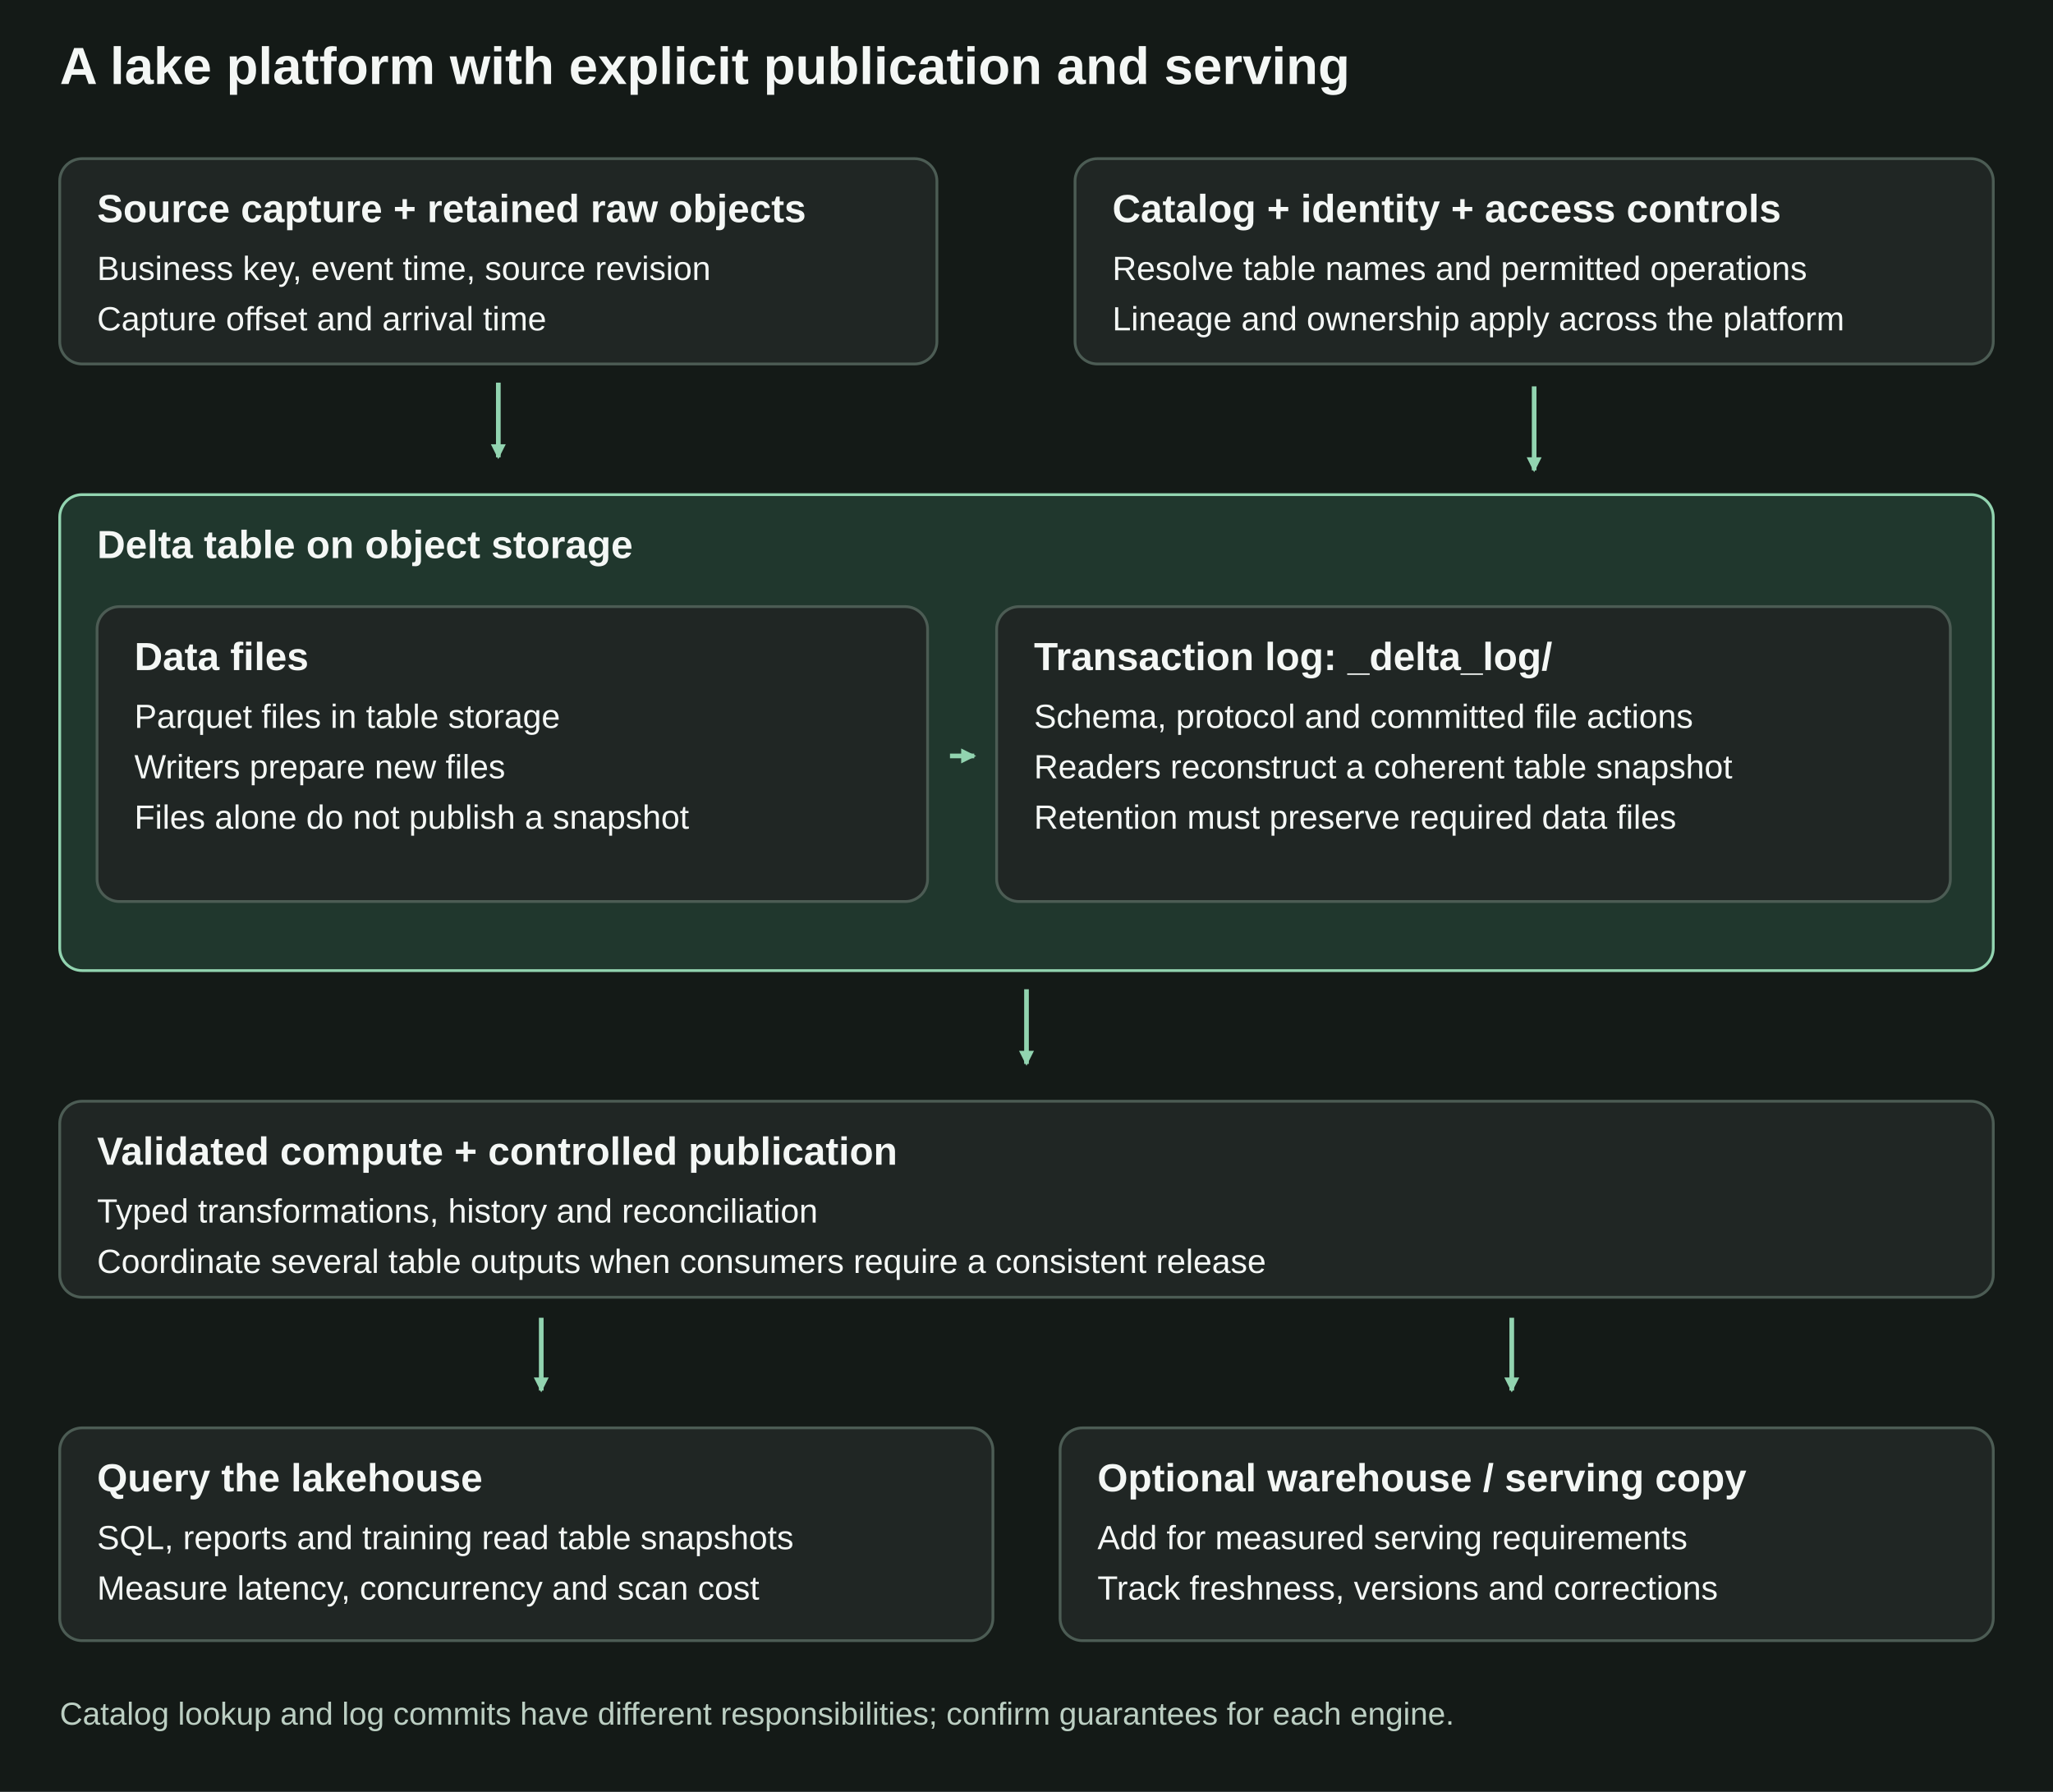
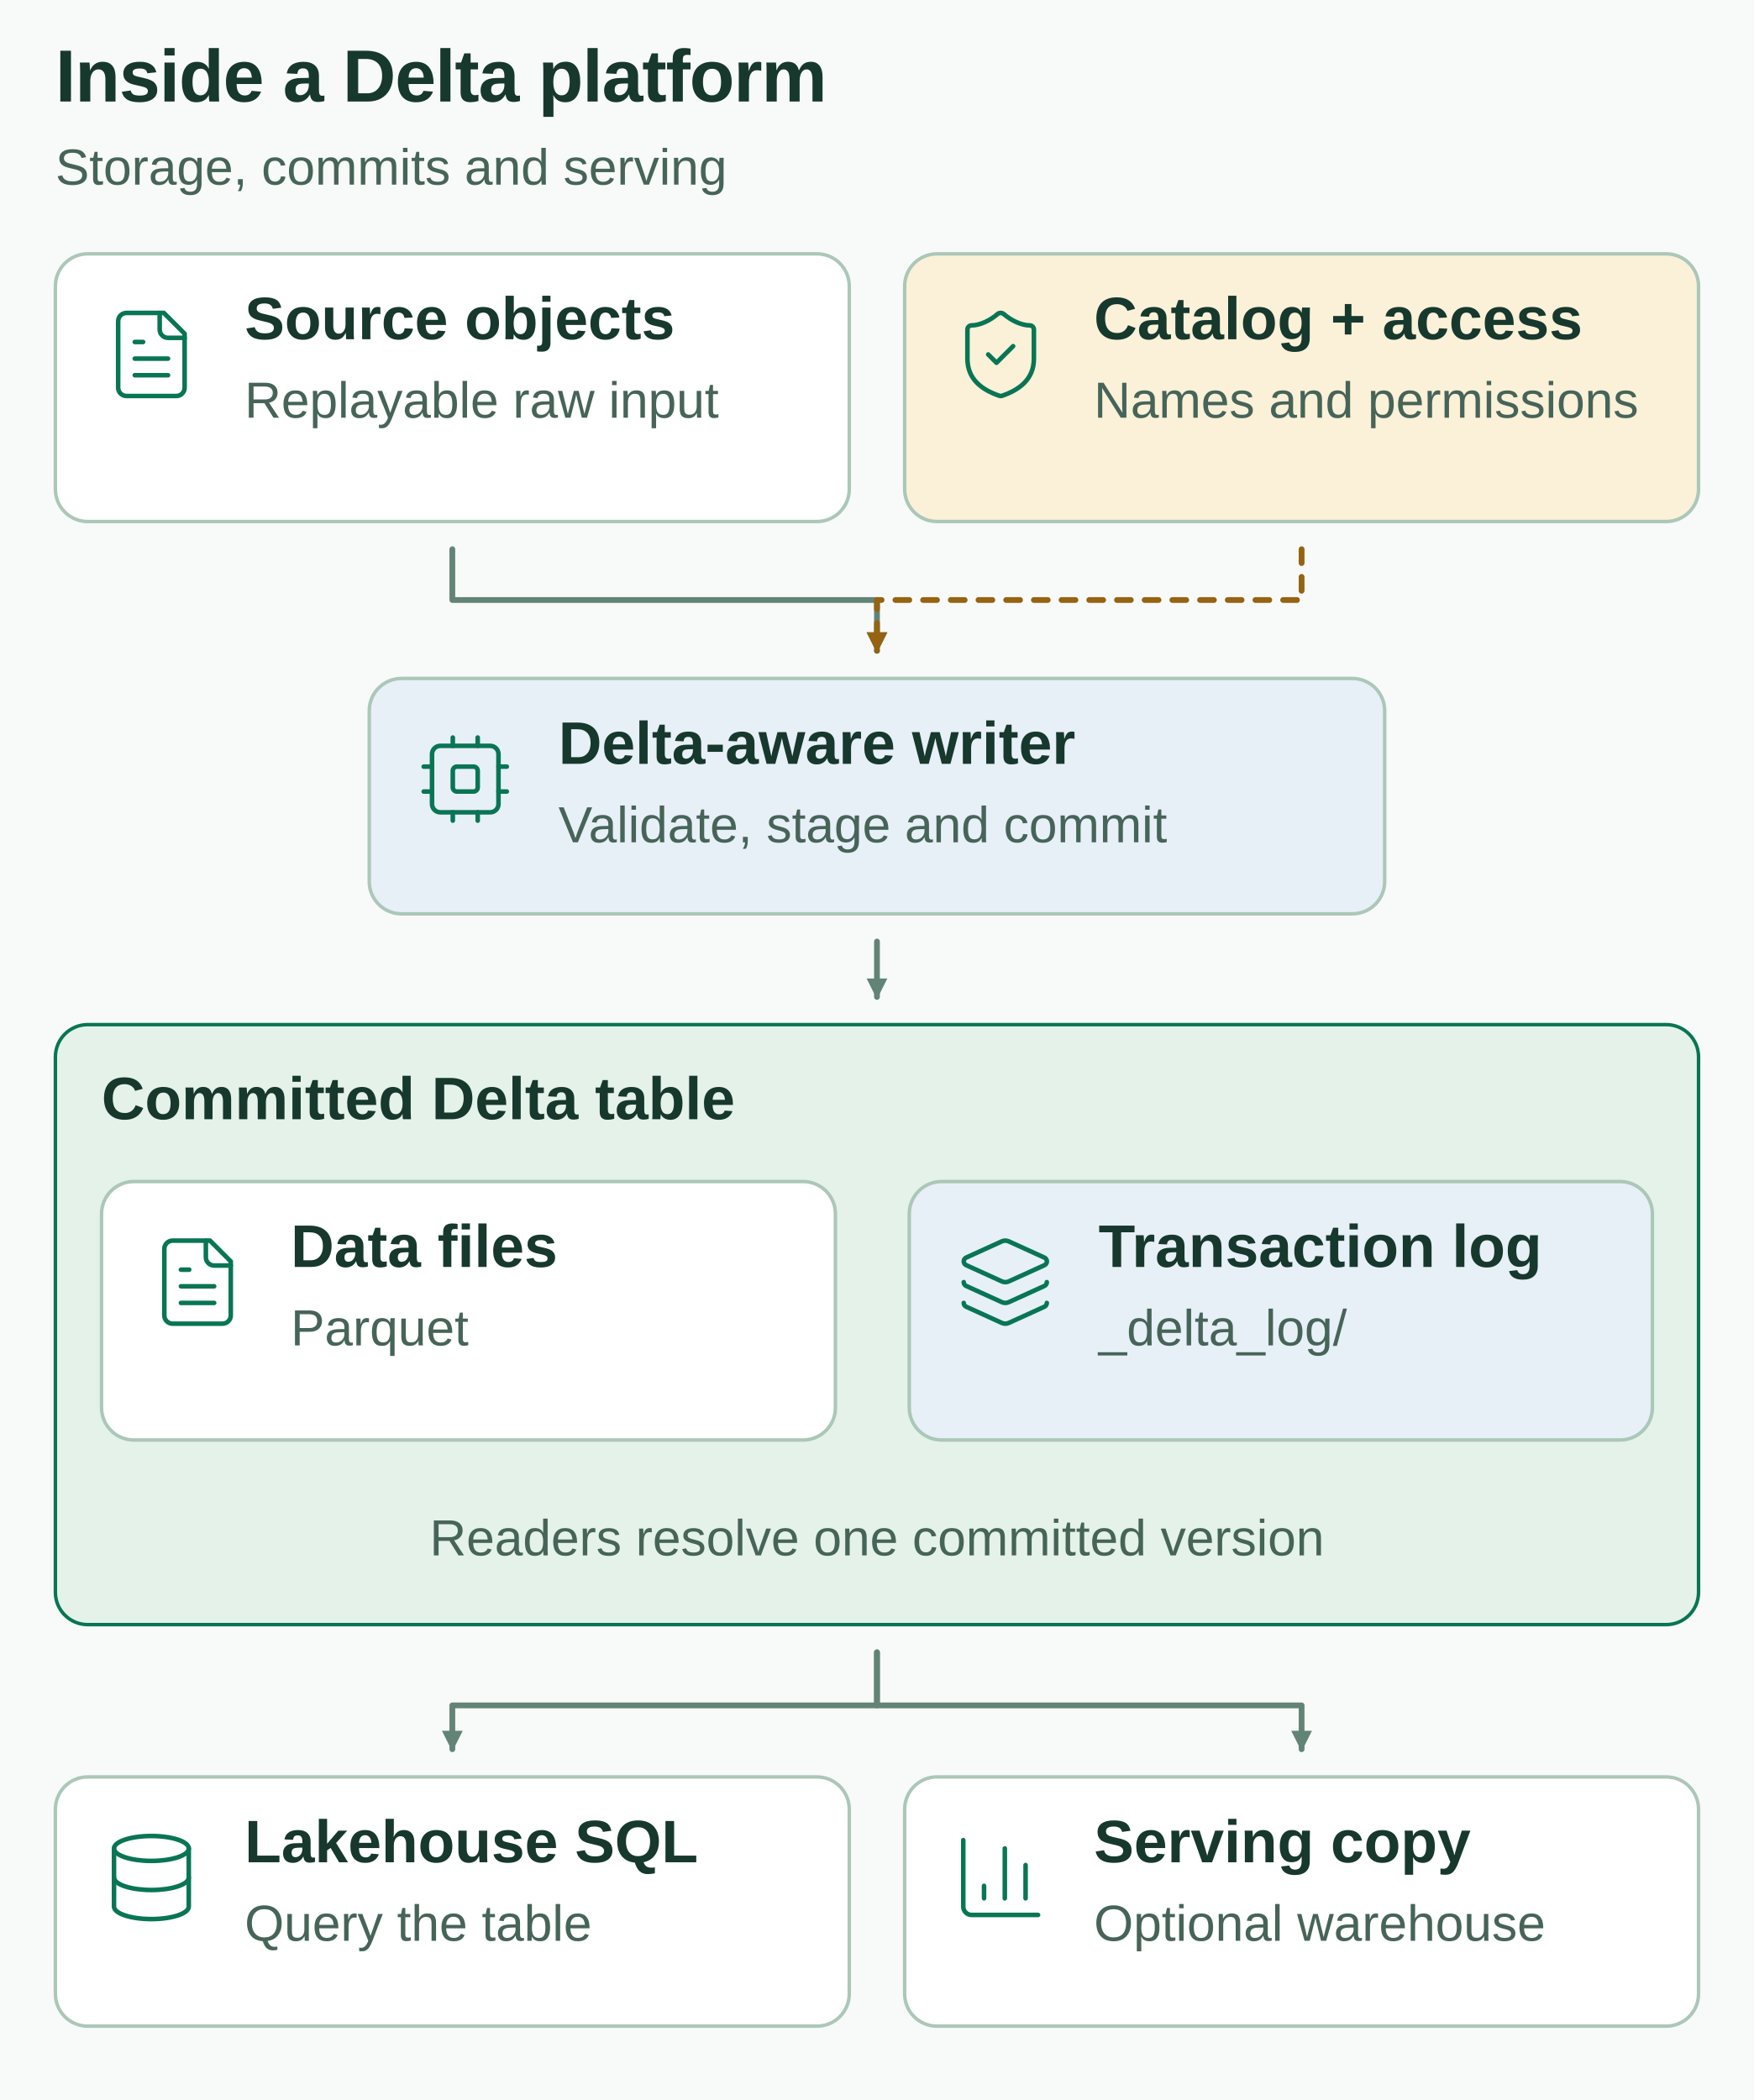
- <svg xmlns="http://www.w3.org/2000/svg" width="1100" height="960" viewBox="0 0 1100 960" role="img" aria-labelledby="title">
+ <svg xmlns="http://www.w3.org/2000/svg" width="760" height="910" viewBox="0 0 760 910" role="img" aria-labelledby="title desc">
  <defs>
-     <marker markerUnits="userSpaceOnUse" id="arrow" markerWidth="8" markerHeight="8" refX="7" refY="4" orient="auto">
-       <path d="M0,0 L8,4 L0,8" fill="#92d4b0" />
+     <marker id="arrow" markerUnits="userSpaceOnUse" markerWidth="9" markerHeight="9" refX="8" refY="4.5" orient="auto">
+       <path d="M0,0 L9,4.5 L0,9 Z" fill="#628476" />
    </marker>
-     <marker markerUnits="userSpaceOnUse" id="back" markerWidth="8" markerHeight="8" refX="1" refY="4" orient="auto">
-       <path d="M8,0 L0,4 L8,8" fill="#92d4b0" />
+     <marker id="arrow-blue" markerUnits="userSpaceOnUse" markerWidth="9" markerHeight="9" refX="8" refY="4.5" orient="auto">
+       <path d="M0,0 L9,4.5 L0,9 Z" fill="#356e99" />
+     </marker>
+     <marker id="arrow-amber" markerUnits="userSpaceOnUse" markerWidth="9" markerHeight="9" refX="8" refY="4.5" orient="auto">
+       <path d="M0,0 L9,4.5 L0,9 Z" fill="#956311" />
    </marker>
  </defs>
-   <style>text{font-family:Arial,Helvetica,sans-serif;fill:#f4f7f5}.title{font-size:28px;font-weight:700}.heading{font-size:21px;font-weight:700}.body{font-size:18px}.note{font-size:17px;fill:#bccfc3}.small{font-size:16px;fill:#bccfc3}</style>
-   <rect width="1100" height="960" rx="0" fill="#141a17" />
-   <text x="32" y="45" class="title">A lake platform with explicit publication and serving</text>
-   <rect x="32" y="85" width="470" height="110" rx="12" fill="#202624" stroke="#4c5c54" stroke-width="1.5" />
-   <text x="52" y="119" class="heading">Source capture + retained raw objects</text>
-   <text x="52" y="150" class="body">Business key, event time, source revision</text>
-   <text x="52" y="177" class="body">Capture offset and arrival time</text>
-   <rect x="576" y="85" width="492" height="110" rx="12" fill="#202624" stroke="#4c5c54" stroke-width="1.5" />
-   <text x="596" y="119" class="heading">Catalog + identity + access controls</text>
-   <text x="596" y="150" class="body">Resolve table names and permitted operations</text>
-   <text x="596" y="177" class="body">Lineage and ownership apply across the platform</text>
-   <path d="M267,205 L267,245" fill="none" stroke="#92d4b0" stroke-width="2.5" marker-end="url(#arrow)" />
-   <rect x="32" y="265" width="1036" height="255" rx="12" fill="#20372d" stroke="#92d4b0" stroke-width="1.5" />
-   <text x="52" y="299" class="heading">Delta table on object storage</text>
-   <rect x="52" y="325" width="445" height="158" rx="12" fill="#202624" stroke="#4c5c54" stroke-width="1.5" />
-   <text x="72" y="359" class="heading">Data files</text>
-   <text x="72" y="390" class="body">Parquet files in table storage</text>
-   <text x="72" y="417" class="body">Writers prepare new files</text>
-   <text x="72" y="444" class="body">Files alone do not publish a snapshot</text>
-   <rect x="534" y="325" width="511" height="158" rx="12" fill="#202624" stroke="#4c5c54" stroke-width="1.5" />
-   <text x="554" y="359" class="heading">Transaction log: _delta_log/</text>
-   <text x="554" y="390" class="body">Schema, protocol and committed file actions</text>
-   <text x="554" y="417" class="body">Readers reconstruct a coherent table snapshot</text>
-   <text x="554" y="444" class="body">Retention must preserve required data files</text>
-   <path d="M509,405 L522,405" fill="none" stroke="#92d4b0" stroke-width="2.5" marker-end="url(#arrow)" />
-   <path d="M822,207 L822,252" fill="none" stroke="#92d4b0" stroke-width="2.5" marker-end="url(#arrow)" />
-   <path d="M550,530 L550,570" fill="none" stroke="#92d4b0" stroke-width="2.5" marker-end="url(#arrow)" />
-   <rect x="32" y="590" width="1036" height="105" rx="12" fill="#202624" stroke="#4c5c54" stroke-width="1.5" />
-   <text x="52" y="624" class="heading">Validated compute + controlled publication</text>
-   <text x="52" y="655" class="body">Typed transformations, history and reconciliation</text>
-   <text x="52" y="682" class="body">Coordinate several table outputs when consumers require a consistent release</text>
-   <path d="M290,706 L290,745" fill="none" stroke="#92d4b0" stroke-width="2.5" marker-end="url(#arrow)" />
-   <path d="M810,706 L810,745" fill="none" stroke="#92d4b0" stroke-width="2.5" marker-end="url(#arrow)" />
-   <rect x="32" y="765" width="500" height="114" rx="12" fill="#202624" stroke="#4c5c54" stroke-width="1.5" />
-   <text x="52" y="799" class="heading">Query the lakehouse</text>
-   <text x="52" y="830" class="body">SQL, reports and training read table snapshots</text>
-   <text x="52" y="857" class="body">Measure latency, concurrency and scan cost</text>
-   <rect x="568" y="765" width="500" height="114" rx="12" fill="#202624" stroke="#4c5c54" stroke-width="1.5" />
-   <text x="588" y="799" class="heading">Optional warehouse / serving copy</text>
-   <text x="588" y="830" class="body">Add for measured serving requirements</text>
-   <text x="588" y="857" class="body">Track freshness, versions and corrections</text>
-   <text x="32" y="924" class="note">Catalog lookup and log commits have different responsibilities; confirm guarantees for each engine.</text>
+   <style>text{font-family:Arial,Helvetica,sans-serif;fill:#17382d}.title{font-size:32px;font-weight:700;letter-spacing:-.4px}.heading{font-size:26px;font-weight:700}.body{font-size:24px}.small{font-size:22px;fill:#466458}.tag{font-size:22px;font-weight:700;fill:#087554}</style>
+   <rect width="760" height="910" rx="0" fill="#f7faf8" />
+   <text x="24" y="44" class="title" text-anchor="start">Inside a Delta platform</text>
+   <text x="24" y="80" class="small" text-anchor="start">Storage, commits and serving</text>
+   <rect x="24" y="110" width="344" height="116" rx="14" fill="#ffffff" stroke="#abc7b8" stroke-width="1.5" />
+   <g transform="translate(44 132) scale(1.8)" fill="none" stroke="#087554" stroke-width="1.1" stroke-linecap="round" stroke-linejoin="round">
+     <path d="M15 2H6a2 2 0 0 0-2 2v16a2 2 0 0 0 2 2h12a2 2 0 0 0 2-2V7Z" />
+     <path d="M14 2v4a2 2 0 0 0 2 2h4" />
+     <path d="M10 9H8" />
+     <path d="M16 13H8" />
+     <path d="M16 17H8" />
+   </g>
+   <text x="106" y="147" class="heading" text-anchor="start">Source objects</text>
+   <text x="106" y="181" class="small" text-anchor="start">Replayable raw input</text>
+   <rect x="392" y="110" width="344" height="116" rx="14" fill="#fbf0d8" stroke="#abc7b8" stroke-width="1.5" />
+   <g transform="translate(412 132) scale(1.8)" fill="none" stroke="#087554" stroke-width="1.1" stroke-linecap="round" stroke-linejoin="round">
+     <path d="M20 13c0 5-3.5 7.5-7.66 8.95a1 1 0 0 1-.67-.01C7.5 20.5 4 18 4 13V6a1 1 0 0 1 1-1c2 0 4.5-1.2 6.24-2.72a1.17 1.17 0 0 1 1.52 0C14.51 3.81 17 5 19 5a1 1 0 0 1 1 1z" />
+     <path d="m9 12 2 2 4-4" />
+   </g>
+   <text x="474" y="147" class="heading" text-anchor="start">Catalog + access</text>
+   <text x="474" y="181" class="small" text-anchor="start">Names and permissions</text>
+   <path d="M196,238 V260 H380 V282" fill="none" stroke="#628476" stroke-width="2.5" stroke-linecap="round" stroke-linejoin="round" marker-end="url(#arrow)" />
+   <path d="M564,238 V260 H380 V282" fill="none" stroke="#956311" stroke-width="2.5" stroke-linecap="round" stroke-linejoin="round" stroke-dasharray="6 6" marker-end="url(#arrow-amber)" />
+   <rect x="160" y="294" width="440" height="102" rx="14" fill="#e7eff7" stroke="#abc7b8" stroke-width="1.5" />
+   <g transform="translate(180 316) scale(1.8)" fill="none" stroke="#087554" stroke-width="1.1" stroke-linecap="round" stroke-linejoin="round">
+     <rect width="16" height="16" x="4" y="4" rx="2" />
+     <rect width="6" height="6" x="9" y="9" rx="1" />
+     <path d="M15 2v2" />
+     <path d="M15 20v2" />
+     <path d="M2 15h2" />
+     <path d="M2 9h2" />
+     <path d="M20 15h2" />
+     <path d="M20 9h2" />
+     <path d="M9 2v2" />
+     <path d="M9 20v2" />
+   </g>
+   <text x="242" y="331" class="heading" text-anchor="start">Delta-aware writer</text>
+   <text x="242" y="365" class="small" text-anchor="start">Validate, stage and commit</text>
+   <path d="M380,408 V432" fill="none" stroke="#628476" stroke-width="2.5" stroke-linecap="round" stroke-linejoin="round" marker-end="url(#arrow)" />
+   <rect x="24" y="444" width="712" height="260" rx="14" fill="#e4f2e9" stroke="#087554" stroke-width="1.5" />
+   <text x="44" y="485" class="heading" text-anchor="start">Committed Delta table</text>
+   <rect x="44" y="512" width="318" height="112" rx="14" fill="#ffffff" stroke="#abc7b8" stroke-width="1.5" />
+   <g transform="translate(64 534) scale(1.8)" fill="none" stroke="#087554" stroke-width="1.1" stroke-linecap="round" stroke-linejoin="round">
+     <path d="M15 2H6a2 2 0 0 0-2 2v16a2 2 0 0 0 2 2h12a2 2 0 0 0 2-2V7Z" />
+     <path d="M14 2v4a2 2 0 0 0 2 2h4" />
+     <path d="M10 9H8" />
+     <path d="M16 13H8" />
+     <path d="M16 17H8" />
+   </g>
+   <text x="126" y="549" class="heading" text-anchor="start">Data files</text>
+   <text x="126" y="583" class="small" text-anchor="start">Parquet</text>
+   <rect x="394" y="512" width="322" height="112" rx="14" fill="#e7eff7" stroke="#abc7b8" stroke-width="1.5" />
+   <g transform="translate(414 534) scale(1.8)" fill="none" stroke="#087554" stroke-width="1.1" stroke-linecap="round" stroke-linejoin="round">
+     <path d="M12.83 2.18a2 2 0 0 0-1.66 0L2.6 6.08a1 1 0 0 0 0 1.83l8.58 3.91a2 2 0 0 0 1.66 0l8.58-3.9a1 1 0 0 0 0-1.83z" />
+     <path d="M2 12a1 1 0 0 0 .58.91l8.6 3.91a2 2 0 0 0 1.65 0l8.58-3.9A1 1 0 0 0 22 12" />
+     <path d="M2 17a1 1 0 0 0 .58.91l8.6 3.91a2 2 0 0 0 1.65 0l8.58-3.9A1 1 0 0 0 22 17" />
+   </g>
+   <text x="476" y="549" class="heading" text-anchor="start">Transaction log</text>
+   <text x="476" y="583" class="small" text-anchor="start">_delta_log/</text>
+   <text x="380" y="674" class="small" text-anchor="middle">Readers resolve one committed version</text>
+   <path d="M380,716 V739 H196 V758" fill="none" stroke="#628476" stroke-width="2.5" stroke-linecap="round" stroke-linejoin="round" marker-end="url(#arrow)" />
+   <path d="M380,716 V739 H564 V758" fill="none" stroke="#628476" stroke-width="2.5" stroke-linecap="round" stroke-linejoin="round" marker-end="url(#arrow)" />
+   <rect x="24" y="770" width="344" height="108" rx="14" fill="#ffffff" stroke="#abc7b8" stroke-width="1.5" />
+   <g transform="translate(44 792) scale(1.8)" fill="none" stroke="#087554" stroke-width="1.1" stroke-linecap="round" stroke-linejoin="round">
+     <ellipse cx="12" cy="5" rx="9" ry="3" />
+     <path d="M3 5V19A9 3 0 0 0 21 19V5" />
+     <path d="M3 12A9 3 0 0 0 21 12" />
+   </g>
+   <text x="106" y="807" class="heading" text-anchor="start">Lakehouse SQL</text>
+   <text x="106" y="841" class="small" text-anchor="start">Query the table</text>
+   <rect x="392" y="770" width="344" height="108" rx="14" fill="#ffffff" stroke="#abc7b8" stroke-width="1.5" />
+   <g transform="translate(412 792) scale(1.8)" fill="none" stroke="#087554" stroke-width="1.1" stroke-linecap="round" stroke-linejoin="round">
+     <path d="M3 3v16a2 2 0 0 0 2 2h16" />
+     <path d="M18 17V9" />
+     <path d="M13 17V5" />
+     <path d="M8 17v-3" />
+   </g>
+   <text x="474" y="807" class="heading" text-anchor="start">Serving copy</text>
+   <text x="474" y="841" class="small" text-anchor="start">Optional warehouse</text>
</svg>
